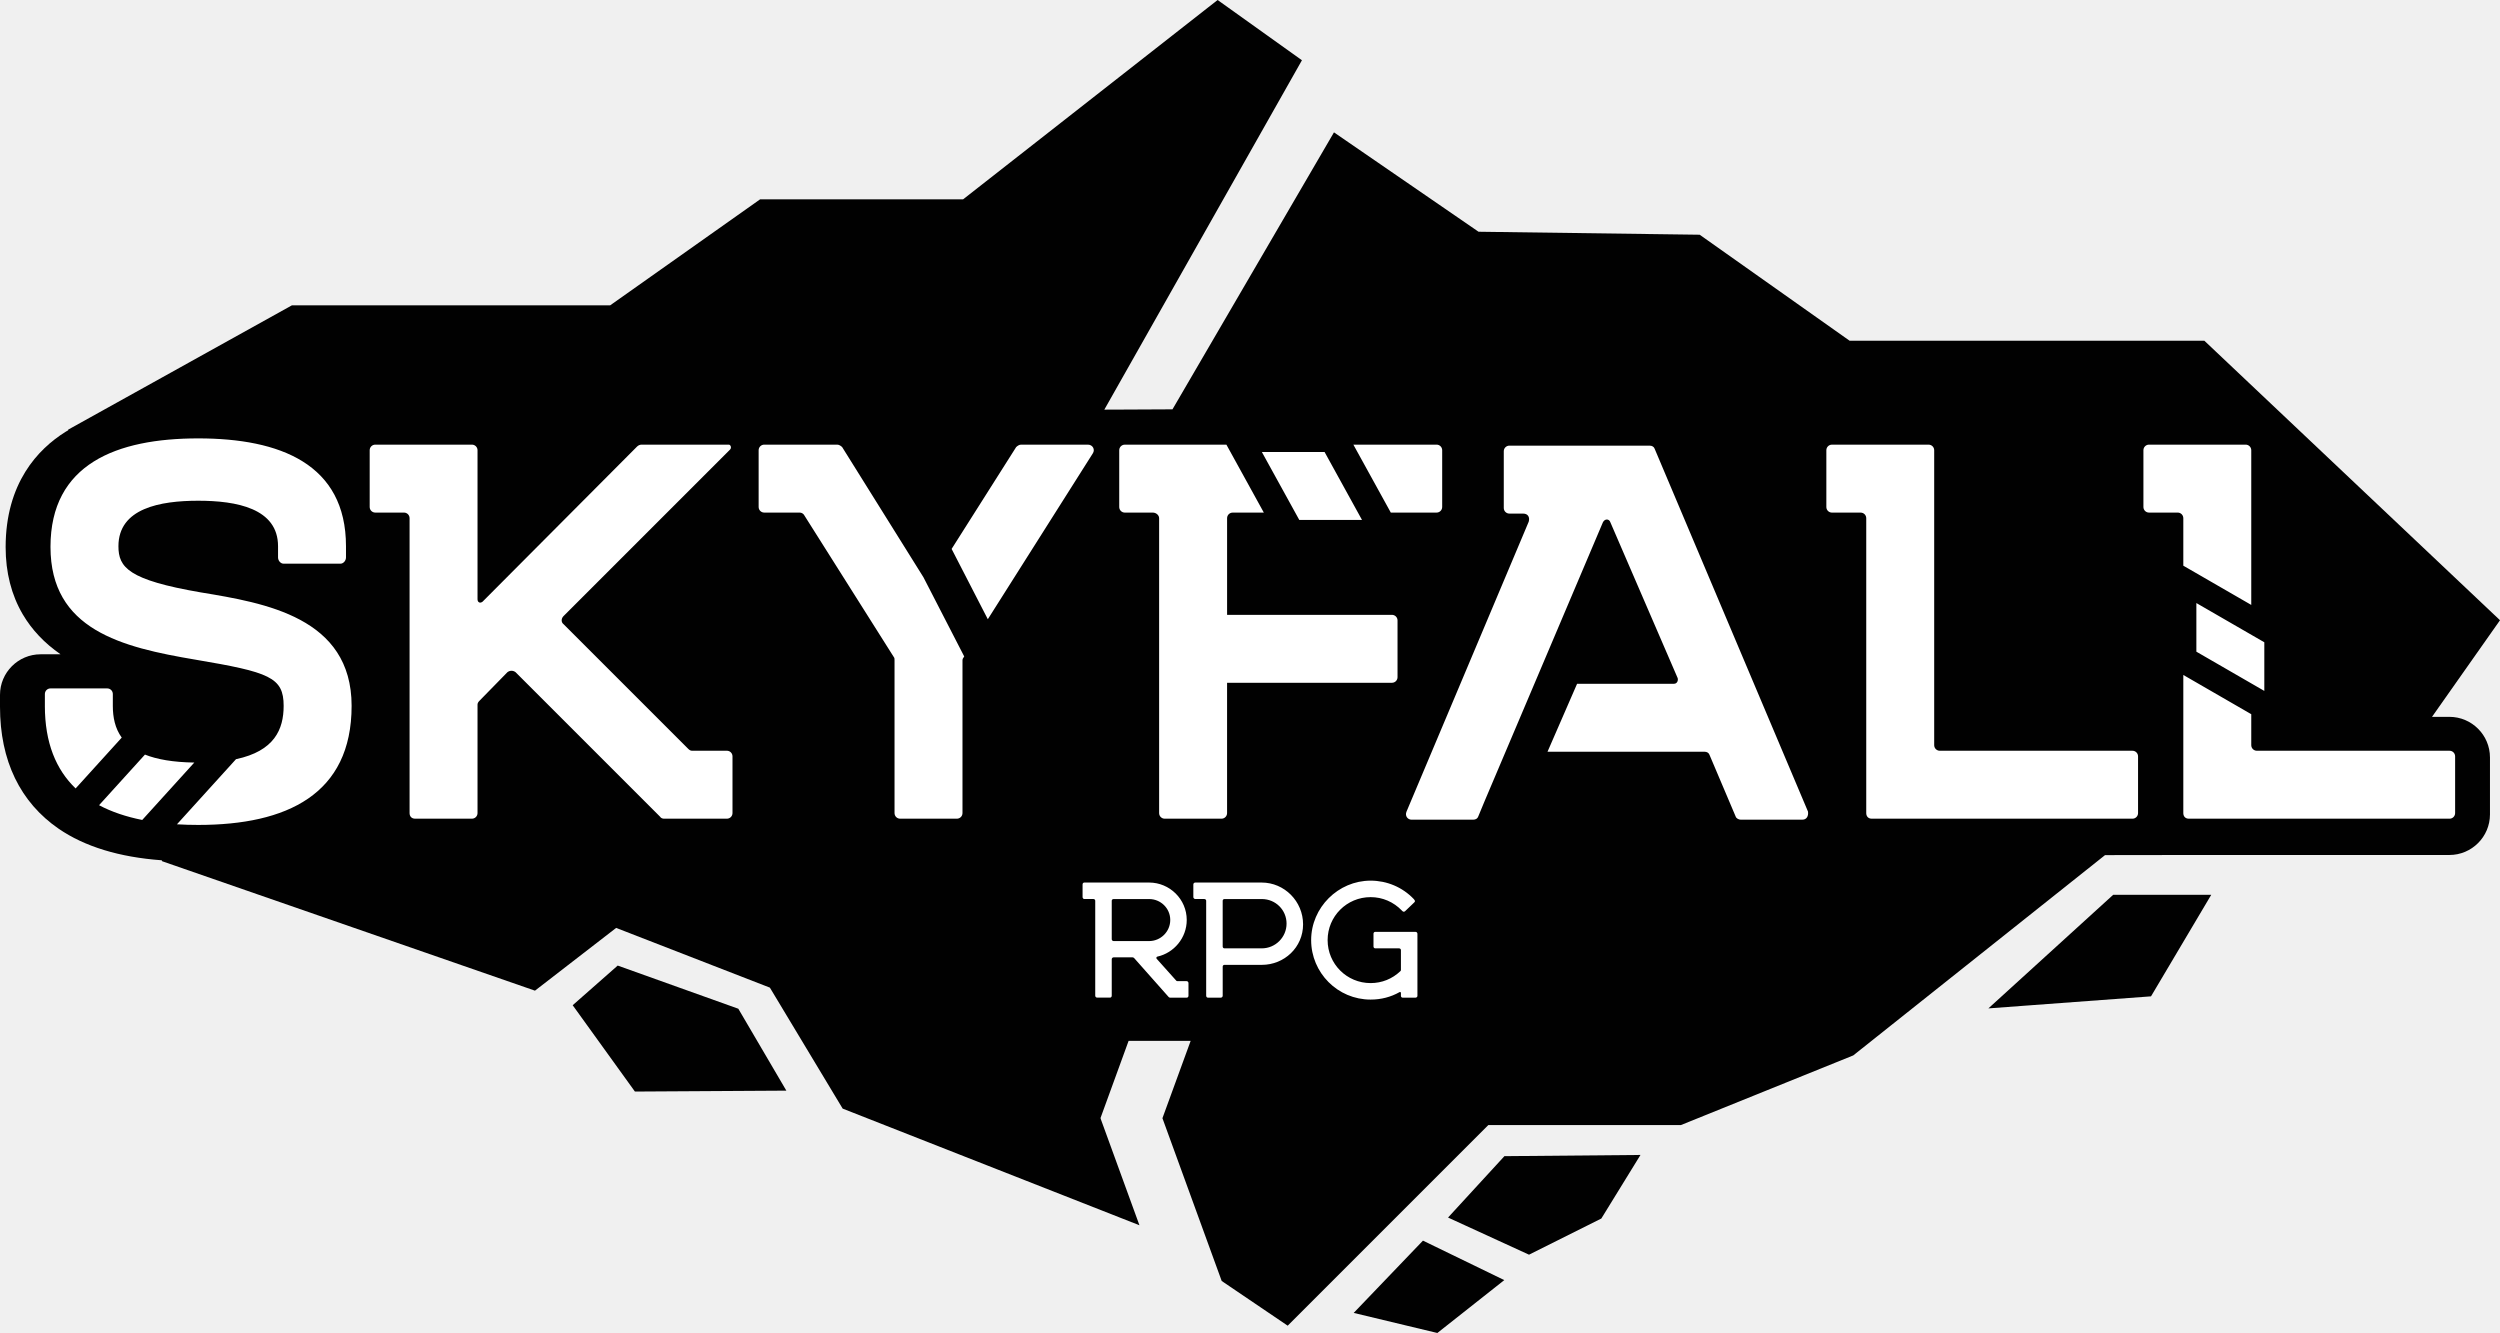
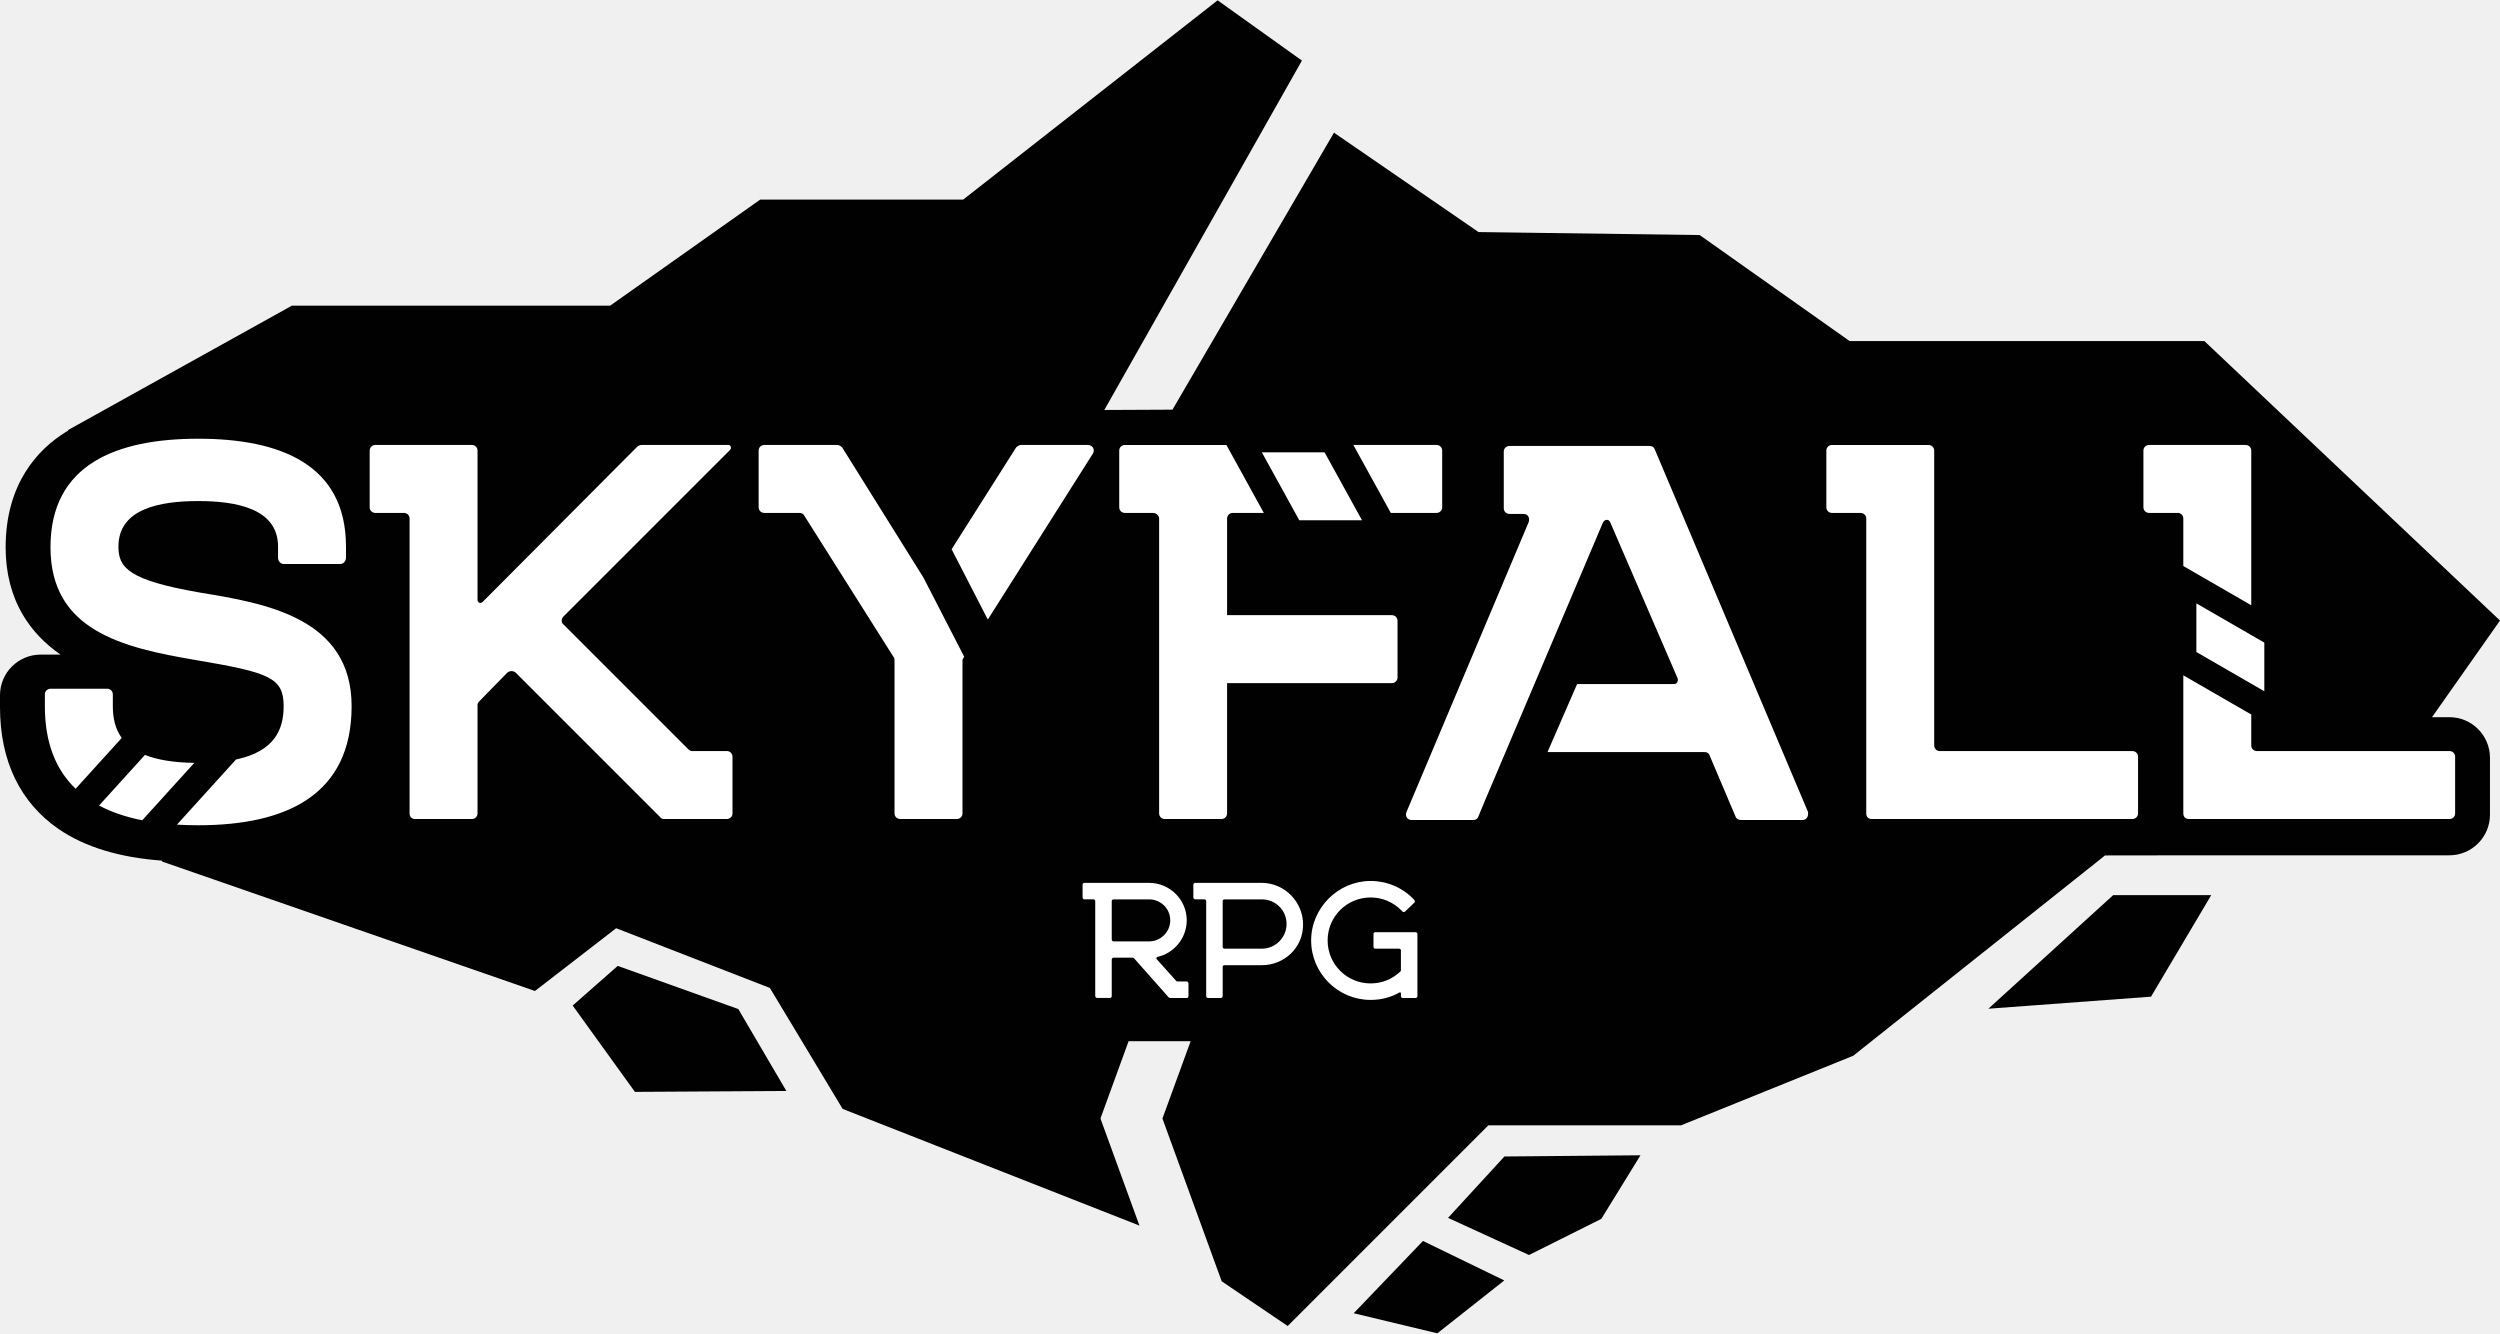
- <svg xmlns="http://www.w3.org/2000/svg" id="Camada_3" data-name="Camada 3" viewBox="0 0 1644.99 877.1">
+ <svg xmlns="http://www.w3.org/2000/svg" id="Camada_3" data-name="Camada 3" width="1644" height="877" viewBox="0 0 1644.99 877.1">
  <defs>
    <style>
      .cls-1 {
        fill: #010101;
      }

      .cls-1, .cls-2 {
        stroke-width: 0px;
      }

      .cls-2 {
        fill: #fff;
      }
    </style>
  </defs>
  <path class="cls-1" d="M376.82,661.43l29.63-26.09,79.36,28.4,31.61,53.9-99.65.6-40.95-56.81ZM1053.66,801.8l25.77-41.85-89.53.8-37.09,40.39,53.28,24.44,47.56-23.78ZM936.3,816.33l-45.58,47.56,55.05,13.21,44.04-34.79-53.5-25.98ZM1611.67,471.7h-11.43l44.75-63.59-194.52-183.9h-233.42l-98.67-69.76-145.51-1.97-95.12-65.39-106.26,182.25-35.72.17h-6.62c-.47,0-.94.01-1.41.04h-1.1s130.03-229.9,130.03-229.9L801.19,0l-167.45,131.14h-133.57l-98.67,69.76h-209.42l-147.22,81.81v.41c-.6.36-1.22.7-1.8,1.06-17.95,11.25-39.35,33.55-39.35,75.86,0,16.6,3.79,31.47,11.27,44.2,5.96,10.15,14.31,18.98,24.85,26.28h-13.12c-14.73,0-26.71,11.98-26.71,26.71v7.82c0,17.68,3.31,33.49,9.85,46.98,6.5,13.42,16.15,24.6,28.69,33.23,17.16,11.8,39.94,18.76,67.86,20.8l.3.63,245.31,85.16,53.41-41.29,101.16,39.3,47.89,79.6,195.28,76.76-25.62-70.38.25-.09-.25-.09,18.49-50.79h40.83l-18.57,50.9,38.99,107.11,43.43,29.42,132.03-132.03.06.06v-.06h126.68l113.37-45.81,165.67-131.8,58.6-.08h167.97c14.73,0,26.71-11.98,26.71-26.71v-37.48c0-14.73-11.98-26.71-26.71-26.71ZM1390.46,588.78l-82.11,74.74,107.01-7.93,39.63-66.82h-64.53Z" />
  <path class="cls-2" d="M720.66,655.19v-62.49c0-.63-.51-1.14-1.14-1.14h-6.06c-.63,0-1.13-.63-1.13-1.26v-8.33c0-.76.5-1.26,1.13-1.26h42.67c13.51,0,24.74,10.98,24.74,24.62,0,11.87-8.46,21.71-19.31,24.11-.63.13-.88.88-.51,1.39l12.88,14.39c.12.25.5.38.88.38h6.06c.63,0,1.14.63,1.14,1.26v8.33c0,.76-.5,1.26-1.14,1.26h-10.98c-.25,0-.63-.13-.88-.38l-22.72-25.63c-.25-.25-.63-.51-1.01-.51h-12.5c-.76,0-1.26.63-1.26,1.26v23.98c0,.76-.51,1.26-1.14,1.26h-8.46c-.63,0-1.26-.5-1.26-1.26ZM756.13,619.22c7.57,0,13.89-6.19,13.89-13.89s-6.31-13.76-13.89-13.76h-23.35c-.76,0-1.26.5-1.26,1.14v25.25c0,.63.5,1.26,1.26,1.26h23.35ZM793.66,655.19v-62.49c0-.63-.5-1.14-1.26-1.14h-5.93c-.63,0-1.26-.63-1.26-1.26v-8.33c0-.76.63-1.26,1.26-1.26h43.68c15.02,0,27.27,12.37,27.27,27.52s-12.37,26.64-27.14,26.64h-24.62c-.63,0-1.13.5-1.13,1.14v19.19c0,.76-.63,1.26-1.26,1.26h-8.46c-.63,0-1.14-.5-1.14-1.26ZM830.27,624.01c8.96,0,16.28-7.32,16.28-16.28s-7.2-16.16-16.28-16.16h-24.62c-.63,0-1.13.5-1.13,1.14v30.04c0,.76.5,1.26,1.13,1.26h24.62ZM901.86,657.72c-21.71,0-39.13-17.67-39.13-39.13s17.8-39.13,39.13-39.13c10.73,0,20.96,4.29,28.4,12.12l.38.5c.51.5.51,1.26,0,1.64l-6.06,5.81c-.51.51-1.26.51-1.77,0l-.38-.38c-5.43-5.68-12.75-8.84-20.58-8.84-15.65,0-28.28,12.62-28.28,28.28s12.62,28.28,28.28,28.28c7.45,0,14.26-2.78,19.57-7.83.25-.13.38-.5.38-.76v-13.13c0-.63-.51-1.14-1.26-1.14h-15.65c-.63,0-1.14-.5-1.14-1.26v-8.33c0-.76.51-1.26,1.14-1.26h26.51c.63,0,1.26.5,1.26,1.26v40.9c0,.63-.63,1.14-1.26,1.14h-8.46c-.63,0-1.14-.5-1.14-1.14v-2.02c0-.38-.51-.76-.88-.5-5.81,3.28-12.24,4.92-19.06,4.92Z" />
  <path class="cls-2" d="M370.82,410.71l82.04,82.04c.82.82,1.64,1.23,2.46,1.23h22.97c2.05,0,3.69,1.64,3.69,3.69v37.33c0,2.05-1.64,3.69-3.69,3.69h-41.43c-.82,0-2.05-.41-2.46-1.23l-95.17-95.17c-1.64-1.23-3.69-1.23-5.33,0l-18.46,18.87c-.82.82-1.23,1.64-1.23,2.46v71.38c0,2.05-1.64,3.69-3.69,3.69h-37.33c-2.46,0-3.69-1.64-3.69-3.69v-194.03c0-2.05-1.64-3.69-3.69-3.69h-18.87c-2.05,0-3.69-1.64-3.69-3.69v-37.33c0-2.05,1.64-3.69,3.69-3.69h63.58c2.05,0,3.69,1.64,3.69,3.69v98.04c0,2.05,1.64,2.87,3.28,1.64l101.73-102.14c.82-.82,2.05-1.23,2.87-1.23h57.43c1.23,0,2.05,2.05.82,3.28l-109.53,109.53c-1.64,1.64-1.64,4.1,0,5.33ZM1276.38,493.99h126.76c2.05,0,3.69,1.64,3.69,3.69v37.33c0,2.05-1.64,3.69-3.69,3.69h-171.47c-2.46,0-3.69-1.64-3.69-3.69v-194.03c0-2.05-1.64-3.69-3.69-3.69h-18.87c-2.05,0-3.69-1.64-3.69-3.69v-37.33c0-2.05,1.64-3.69,3.69-3.69h63.58c2.05,0,3.69,1.64,3.69,3.69v194.03c0,2.05,1.64,3.69,3.69,3.69ZM1445.2,396.8l44.71,25.82v32l-44.71-25.82v-32ZM1611.77,493.99h-126.76c-2.05,0-3.69-1.64-3.69-3.69v-20.36l-44.71-25.82v90.89c0,2.05,1.23,3.69,3.69,3.69h171.47c2.05,0,3.69-1.64,3.69-3.69v-37.33c0-2.05-1.64-3.69-3.69-3.69ZM1414.05,337.28h18.87c2.05,0,3.69,1.64,3.69,3.69v31.25l44.71,25.82v-101.78c0-2.05-1.64-3.69-3.69-3.69h-63.58c-2.05,0-3.69,1.64-3.69,3.69v37.33c0,2.05,1.64,3.69,3.69,3.69ZM607.71,379.98l-53.56-85.77c-.82-.82-2.05-1.64-3.28-1.64h-48c-2.05,0-3.69,1.64-3.69,3.69v37.33c0,2.05,1.64,3.69,3.69,3.69h23.38c1.23,0,2.46.82,2.87,1.64l59.07,93.53c.41.41.41,1.23.41,2.05v100.5c0,2.05,1.64,3.69,3.69,3.69h37.33c2.05,0,3.69-1.64,3.69-3.69v-100.5c0-.82.41-1.64.82-2.05l.32-.51-26.76-51.97ZM715.78,292.57h-43.89c-1.23,0-2.46.82-3.28,1.64l-42.45,66.98,23.82,46.26,69.09-109.14c1.64-2.46,0-5.74-3.28-5.74ZM1189.66,534.03l-100.91-238.75c-.41-1.23-1.64-2.05-3.28-2.05h-92.3c-2.05,0-3.69,1.64-3.69,3.69v37.33c0,2.05,1.64,3.69,3.69,3.69h9.03c3.28,0,4.51,2.46,3.69,5.33l-80.4,190.75c-1.23,2.87.82,5.33,3.28,5.33h40.61c1.64,0,2.87-.82,3.28-2.05l4.23-10.22h0s.09-.21.09-.21l77.72-183.19c1.23-2.46,4.1-2.46,4.92,0l44.3,102.55c.41,1.64-.41,3.69-2.46,3.69h-63.74l-19.46,44.71h103.3c1.64,0,2.87.82,3.28,2.05l17.23,40.61c.41,1.23,2.05,2.05,3.28,2.05h40.61c2.87,0,4.1-2.46,3.69-5.33ZM896.2,342.13h-41.27l-24.63-44.71h41.27l24.63,44.71ZM915.89,404.56h-108.47v-63.58c0-2.05,1.64-3.69,3.69-3.69h20.49l-24.63-44.71h-66.83c-2.05,0-3.69,1.64-3.69,3.69v37.33c0,2.05,1.64,3.69,3.69,3.69h18.46c2.05,0,4.1,1.64,4.1,3.69v194.03c0,2.05,1.64,3.69,3.69,3.69h37.33c2.05,0,3.69-1.64,3.69-3.69v-85.74h108.47c2.05,0,3.69-1.64,3.69-3.69v-37.33c0-2.05-1.64-3.69-3.69-3.69ZM945.25,292.57h-54.74l24.63,44.71h30.12c2.05,0,3.69-1.64,3.69-3.69v-37.33c0-2.05-1.64-3.69-3.69-3.69ZM29.53,464.45v-7.79c0-2.05,1.64-3.69,3.69-3.69h37.33c2.05,0,3.69,1.64,3.69,3.69v7.79c0,7.56,1.45,14.81,5.86,20.89l-30.34,33.45c-12.86-12.33-20.24-30.01-20.24-54.34ZM93.59,539.53l34.26-37.77c-14.08-.21-24.63-2.11-32.47-5.24l-30.2,33.3c8.32,4.43,17.87,7.6,28.41,9.71ZM132.08,389.79c-47.59-8.2-54.15-16.41-54.15-30.36,0-25.02,27.48-29.95,52.51-29.95s52.51,4.92,52.51,29.95v7.38c0,2.05,1.64,4.1,3.69,4.1h37.33c2.05,0,3.69-2.05,3.69-4.1v-7.38c0-54.15-43.48-70.97-97.22-70.97s-97.22,16.82-97.22,71.38,46.76,66.04,95.58,74.25c48.41,8.2,57.84,11.49,57.84,30.36,0,15.51-6.11,29.74-31.35,35.09l-38.86,42.85c4.55.28,9.23.41,14.02.41,58.25,0,100.91-20.1,100.91-78.35s-57.02-67.69-99.27-74.66Z" />
</svg>
